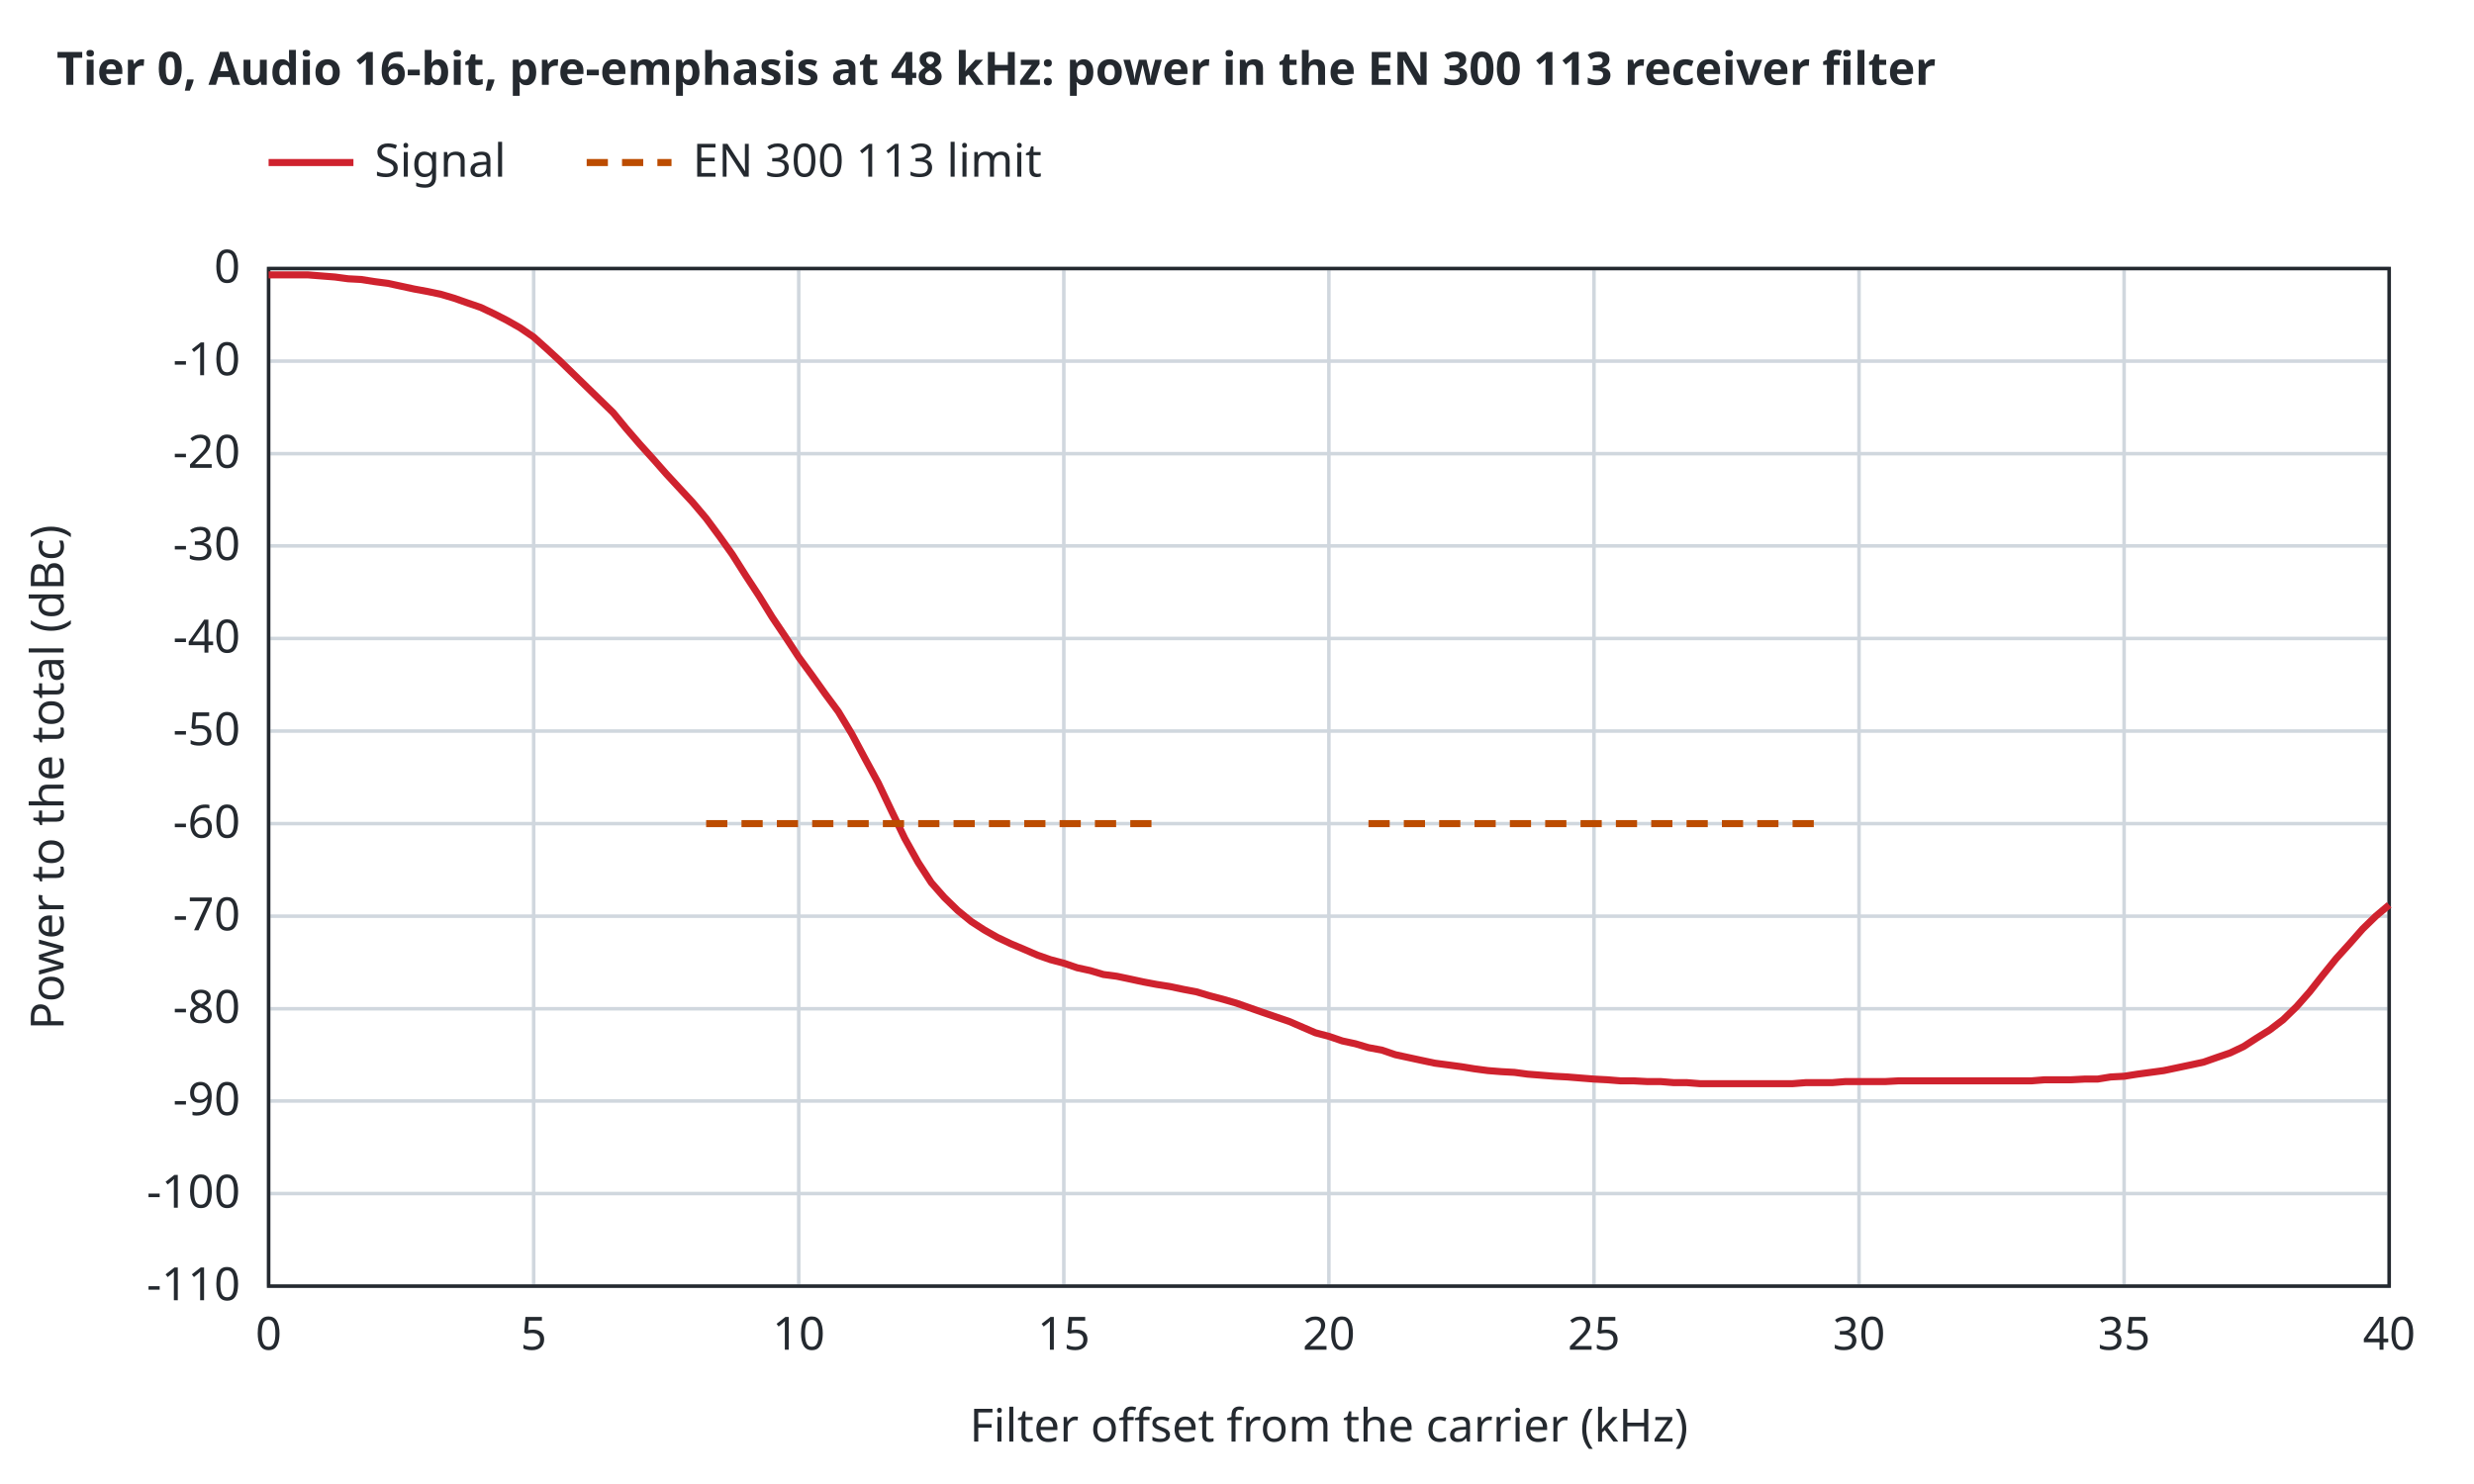
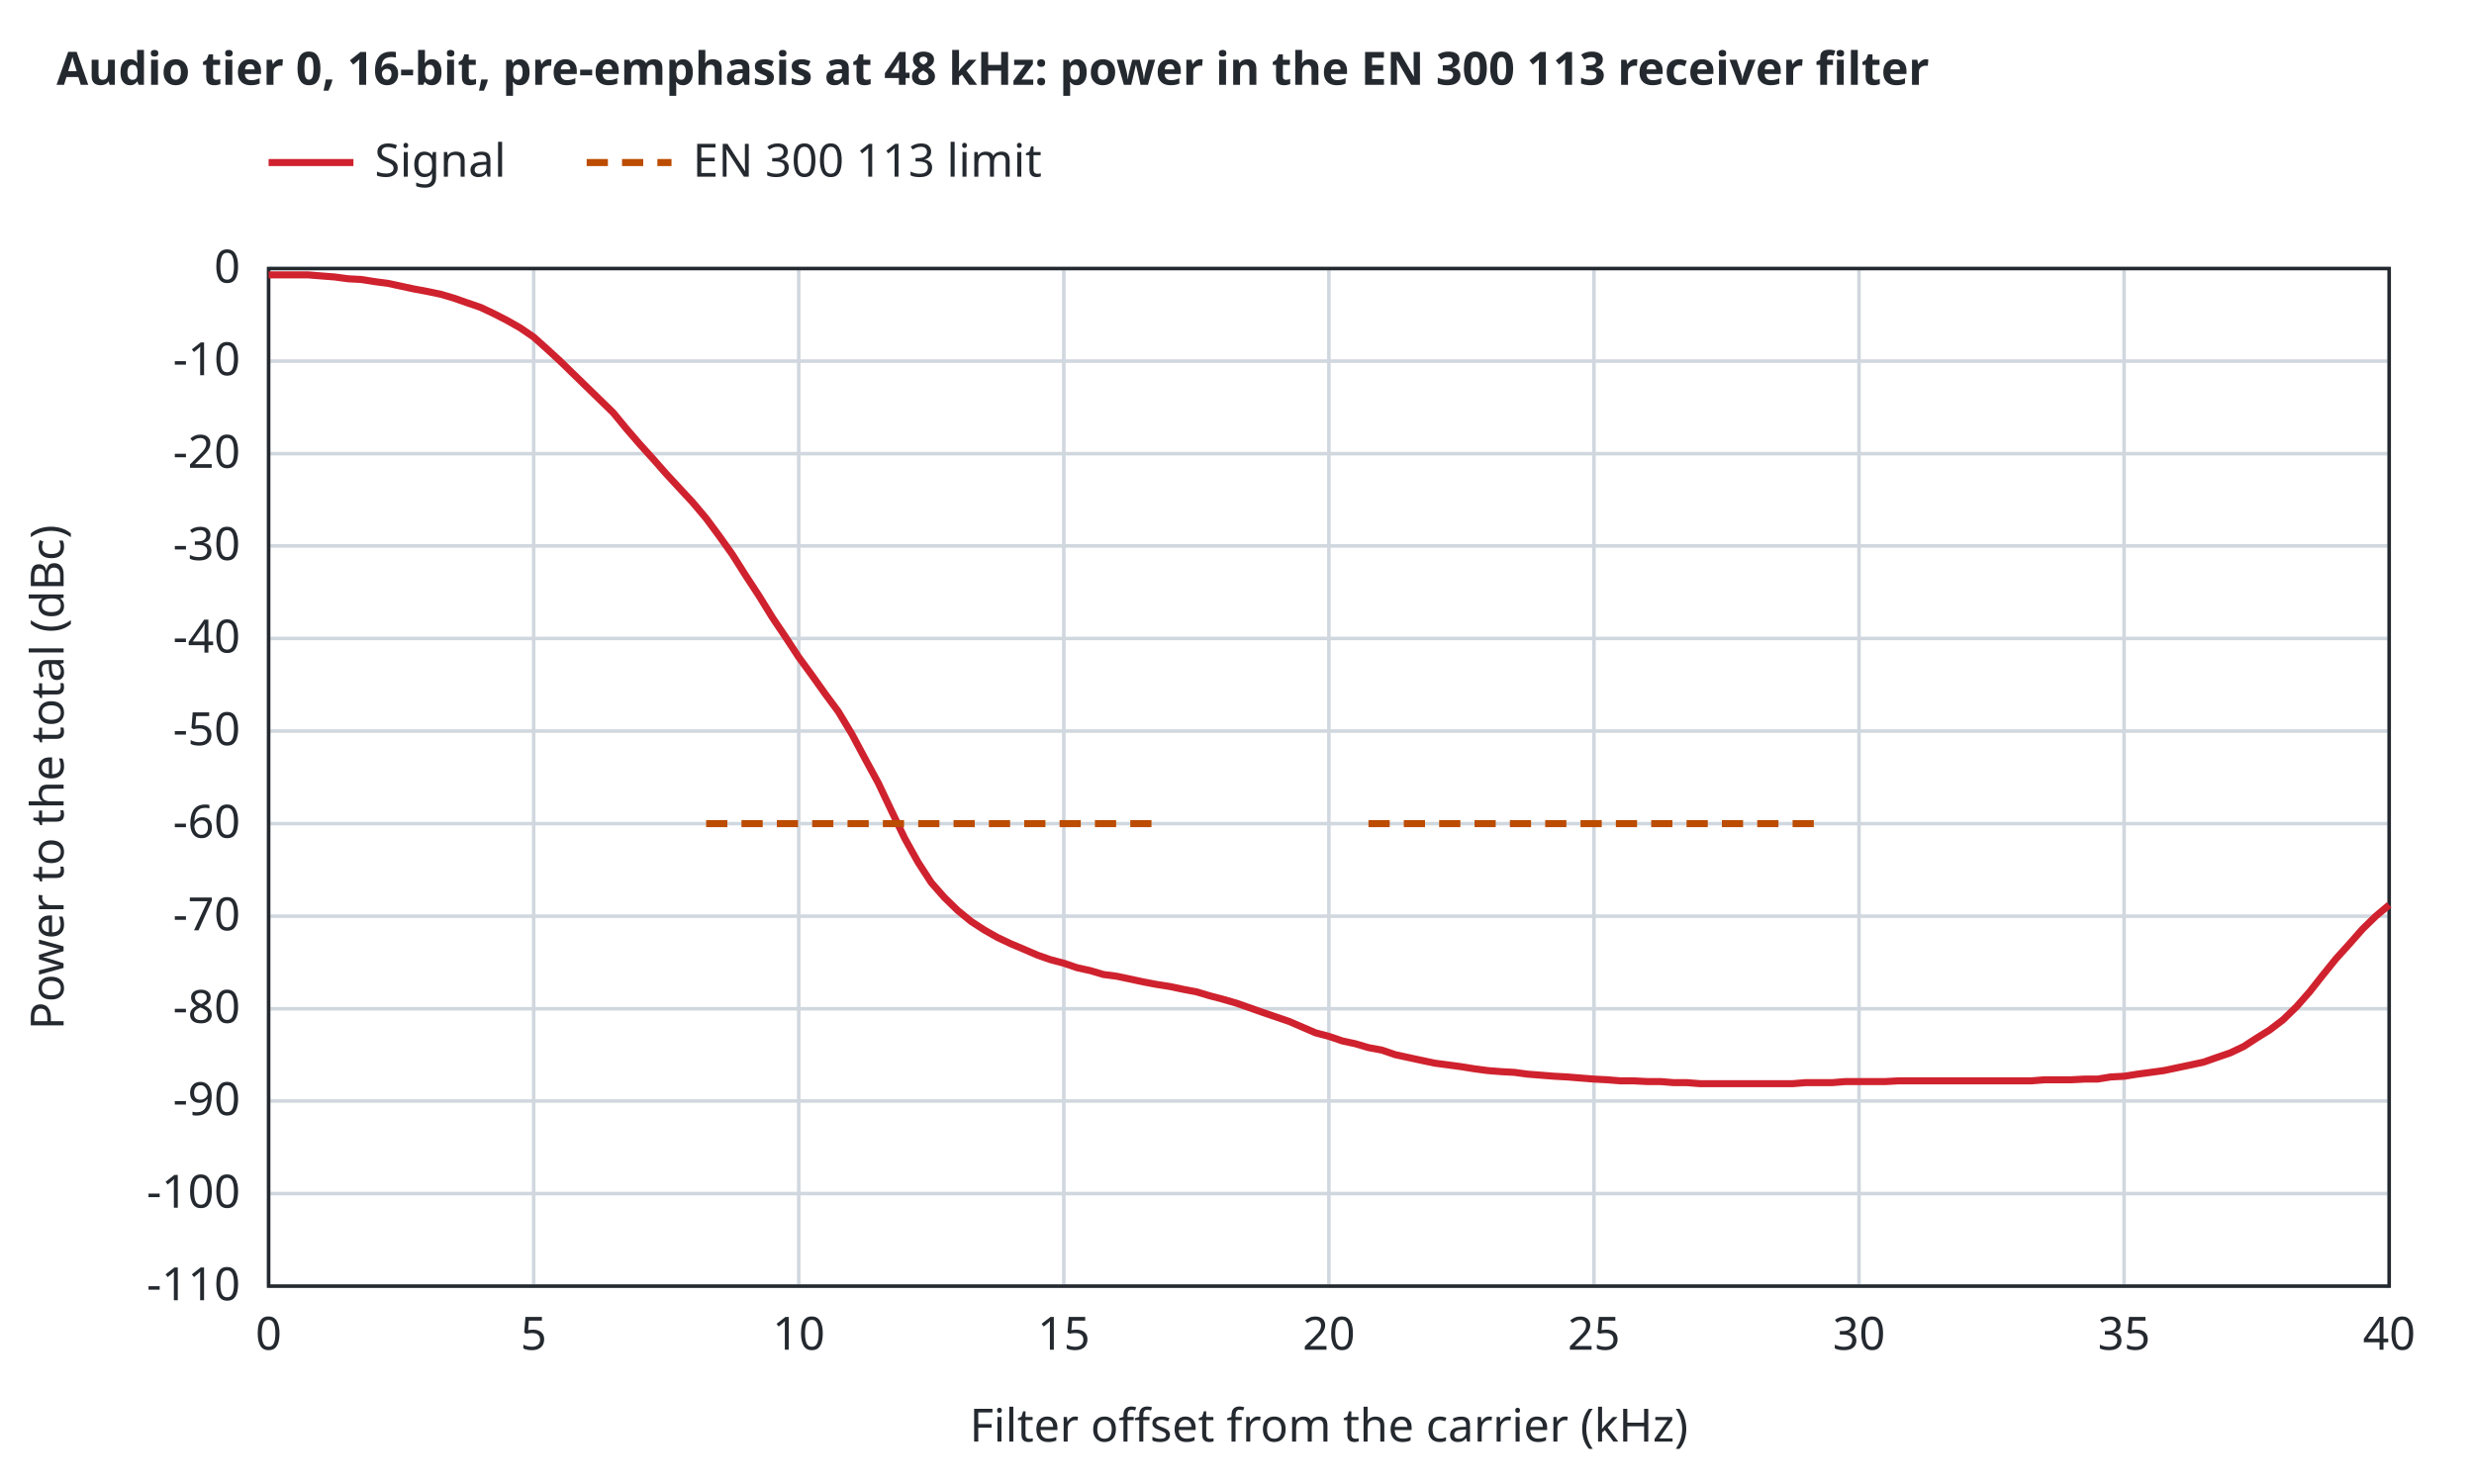
<svg xmlns="http://www.w3.org/2000/svg" width="700" height="420" viewBox="0 0 700 420">
  <style>text{font-family:sans-serif;font-size:13px;fill:#24292f}.t{font-weight:600}.bg{fill:#ffffff}.ax{stroke:#24292f;stroke-width:1;fill:none}.gr{stroke:#d0d7de;stroke-width:1}.mi{stroke:#eaeef2;stroke-width:1}.r0{stroke:#6e7781}.r1{stroke:#bc4c00}.r2{stroke:#8250df}.r3{stroke:#1b7c83}.r4{stroke:#9a6700}.s1{stroke:#cf222e}.s2{stroke:#0969da}.s3{stroke:#1a7f37}.s4{stroke:#9a6700}.q0{fill:#6e7781}.q1{fill:#bc4c00}.q2{fill:#8250df}.f1{fill:#cf222e}.f2{fill:#0969da}.f3{fill:#1a7f37}.f4{fill:#9a6700}.l{fill:none;stroke-width:2}.p{fill:none;stroke-width:1.5}.e{fill:none;stroke-width:1;stroke-opacity:.25}@media (prefers-color-scheme:dark){text{fill:#e6edf3}.bg{fill:#0d1117}.ax{stroke:#8b949e}.gr{stroke:#30363d}.mi{stroke:#21262d}.r0{stroke:#8b949e}.r1{stroke:#f0883e}.r2{stroke:#d2a8ff}.r3{stroke:#39c5cf}.r4{stroke:#d29922}.s1{stroke:#ff7b72}.s2{stroke:#58a6ff}.s3{stroke:#3fb950}.s4{stroke:#d29922}.q0{fill:#8b949e}.q1{fill:#f0883e}.q2{fill:#d2a8ff}.f1{fill:#ff7b72}.f2{fill:#58a6ff}.f3{fill:#3fb950}.f4{fill:#d29922}}</style>
  <rect class="bg" width="100%" height="100%" />
-   <text class="t" x="16" y="24">Tier 0, Audio 16-bit, pre-emphasis at 48 kHz: power in the EN 300 113 receiver filter</text>
+   <text class="t" x="16" y="24">Audio tier 0, 16-bit, pre-emphasis at 48 kHz: power in the EN 300 113 receiver filter</text>
  <line class="gr" x1="76.0" y1="364.0" x2="76.0" y2="76.0" />
  <text x="76.0" y="382.0" text-anchor="middle">0</text>
  <line class="gr" x1="151.0" y1="364.0" x2="151.0" y2="76.0" />
  <text x="151.0" y="382.0" text-anchor="middle">5</text>
  <line class="gr" x1="226.0" y1="364.0" x2="226.0" y2="76.0" />
  <text x="226.0" y="382.0" text-anchor="middle">10</text>
  <line class="gr" x1="301.0" y1="364.0" x2="301.0" y2="76.0" />
  <text x="301.0" y="382.0" text-anchor="middle">15</text>
  <line class="gr" x1="376.0" y1="364.0" x2="376.0" y2="76.0" />
  <text x="376.0" y="382.0" text-anchor="middle">20</text>
  <line class="gr" x1="451.0" y1="364.0" x2="451.0" y2="76.0" />
  <text x="451.0" y="382.0" text-anchor="middle">25</text>
  <line class="gr" x1="526.0" y1="364.0" x2="526.0" y2="76.0" />
  <text x="526.0" y="382.0" text-anchor="middle">30</text>
  <line class="gr" x1="601.0" y1="364.0" x2="601.0" y2="76.0" />
  <text x="601.0" y="382.0" text-anchor="middle">35</text>
  <line class="gr" x1="676.0" y1="364.0" x2="676.0" y2="76.0" />
  <text x="676.0" y="382.0" text-anchor="middle">40</text>
  <line class="gr" x1="76.0" y1="364.0" x2="676.0" y2="364.0" />
  <text x="68.0" y="368.0" text-anchor="end">-110</text>
  <line class="gr" x1="76.0" y1="337.8" x2="676.0" y2="337.8" />
  <text x="68.0" y="341.8" text-anchor="end">-100</text>
  <line class="gr" x1="76.0" y1="311.6" x2="676.0" y2="311.6" />
  <text x="68.0" y="315.6" text-anchor="end">-90</text>
  <line class="gr" x1="76.0" y1="285.5" x2="676.0" y2="285.5" />
  <text x="68.0" y="289.5" text-anchor="end">-80</text>
  <line class="gr" x1="76.0" y1="259.3" x2="676.0" y2="259.3" />
  <text x="68.0" y="263.3" text-anchor="end">-70</text>
  <line class="gr" x1="76.0" y1="233.1" x2="676.0" y2="233.1" />
  <text x="68.0" y="237.1" text-anchor="end">-60</text>
  <line class="gr" x1="76.0" y1="206.9" x2="676.0" y2="206.9" />
  <text x="68.0" y="210.9" text-anchor="end">-50</text>
  <line class="gr" x1="76.0" y1="180.7" x2="676.0" y2="180.7" />
  <text x="68.0" y="184.7" text-anchor="end">-40</text>
  <line class="gr" x1="76.0" y1="154.5" x2="676.0" y2="154.5" />
  <text x="68.0" y="158.5" text-anchor="end">-30</text>
  <line class="gr" x1="76.0" y1="128.4" x2="676.0" y2="128.4" />
  <text x="68.0" y="132.4" text-anchor="end">-20</text>
  <line class="gr" x1="76.0" y1="102.2" x2="676.0" y2="102.2" />
  <text x="68.0" y="106.2" text-anchor="end">-10</text>
  <line class="gr" x1="76.0" y1="76.0" x2="676.0" y2="76.0" />
  <text x="68.0" y="80.0" text-anchor="end">0</text>
  <rect class="ax" x="76.0" y="76.0" width="600.0" height="288.0" />
  <text x="376.0" y="408.0" text-anchor="middle">Filter offset from the carrier (kHz)</text>
  <text x="18" y="220.0" text-anchor="middle" transform="rotate(-90 18 220.0)">Power to the total (dBc)</text>
  <path class="l s1" d="M76.0,77.8 L79.8,77.8 L83.5,77.8 L87.2,77.8 L91.0,78.1 L94.8,78.4 L98.5,78.9 L102.2,79.1 L106.0,79.7 L109.8,80.2 L113.5,81.0 L117.2,81.8 L121.0,82.5 L124.8,83.3 L128.5,84.4 L132.2,85.7 L136.0,87.0 L139.8,88.8 L143.5,90.7 L147.2,92.8 L151.0,95.4 L154.8,98.8 L158.5,102.2 L162.2,105.8 L166.0,109.5 L169.8,113.2 L173.5,116.8 L177.2,121.3 L181.0,125.7 L184.8,129.9 L188.5,134.1 L192.2,138.1 L196.0,142.2 L199.8,146.7 L203.5,151.7 L207.2,156.9 L211.0,162.9 L214.8,168.7 L218.5,174.7 L222.2,180.2 L226.0,186.0 L229.8,191.2 L233.5,196.4 L237.2,201.4 L241.0,207.7 L244.8,214.8 L248.5,221.6 L252.2,229.4 L256.0,237.3 L259.8,244.1 L263.5,249.8 L267.2,254.0 L271.0,257.7 L274.8,260.8 L278.5,263.2 L282.2,265.3 L286.0,267.1 L289.8,268.7 L293.5,270.3 L297.2,271.6 L301.0,272.6 L304.8,273.9 L308.5,274.7 L312.2,275.8 L316.0,276.3 L319.8,277.1 L323.5,277.9 L327.2,278.6 L331.0,279.2 L334.8,280.0 L338.5,280.7 L342.2,281.8 L346.0,282.8 L349.8,283.9 L353.5,285.2 L357.2,286.5 L361.0,287.8 L364.8,289.1 L368.5,290.7 L372.2,292.3 L376.0,293.3 L379.8,294.6 L383.5,295.4 L387.2,296.5 L391.0,297.2 L394.8,298.5 L398.5,299.3 L402.2,300.1 L406.0,300.9 L409.8,301.4 L413.5,301.9 L417.2,302.5 L421.0,303.0 L424.8,303.3 L428.5,303.5 L432.2,304.0 L436.0,304.3 L439.8,304.6 L443.5,304.8 L447.2,305.1 L451.0,305.4 L454.8,305.6 L458.5,305.9 L462.2,305.9 L466.0,306.1 L469.8,306.1 L473.5,306.4 L477.2,306.4 L481.0,306.7 L484.8,306.7 L488.5,306.7 L492.2,306.7 L496.0,306.7 L499.8,306.7 L503.5,306.7 L507.2,306.7 L511.0,306.4 L514.8,306.4 L518.5,306.4 L522.2,306.1 L526.0,306.1 L529.8,306.1 L533.5,306.1 L537.2,305.9 L541.0,305.9 L544.8,305.9 L548.5,305.9 L552.2,305.9 L556.0,305.9 L559.8,305.9 L563.5,305.9 L567.2,305.9 L571.0,305.9 L574.8,305.9 L578.5,305.6 L582.2,305.6 L586.0,305.6 L589.8,305.4 L593.5,305.4 L597.2,304.8 L601.0,304.6 L604.8,304.0 L608.5,303.5 L612.2,303.0 L616.0,302.2 L619.8,301.4 L623.5,300.6 L627.2,299.3 L631.0,298.0 L634.8,296.2 L638.5,293.8 L642.2,291.5 L646.0,288.6 L649.8,284.9 L653.5,280.7 L657.2,276.0 L661.0,271.3 L664.8,267.1 L668.5,262.9 L672.2,259.3 L676.0,256.1" />
  <path class="l r1" stroke-dasharray="6 4" d="M199.8,233.1 L327.2,233.1" />
  <path class="l r1" stroke-dasharray="6 4" d="M387.2,233.1 L514.8,233.1" />
  <line class="l s1" x1="76.0" y1="46.0" x2="100.0" y2="46.0" />
  <text x="106.0" y="50.0">Signal</text>
  <line class="l r1" stroke-dasharray="6 4" x1="166.0" y1="46.0" x2="190.0" y2="46.0" />
  <text x="196.0" y="50.0">EN 300 113 limit</text>
</svg>
